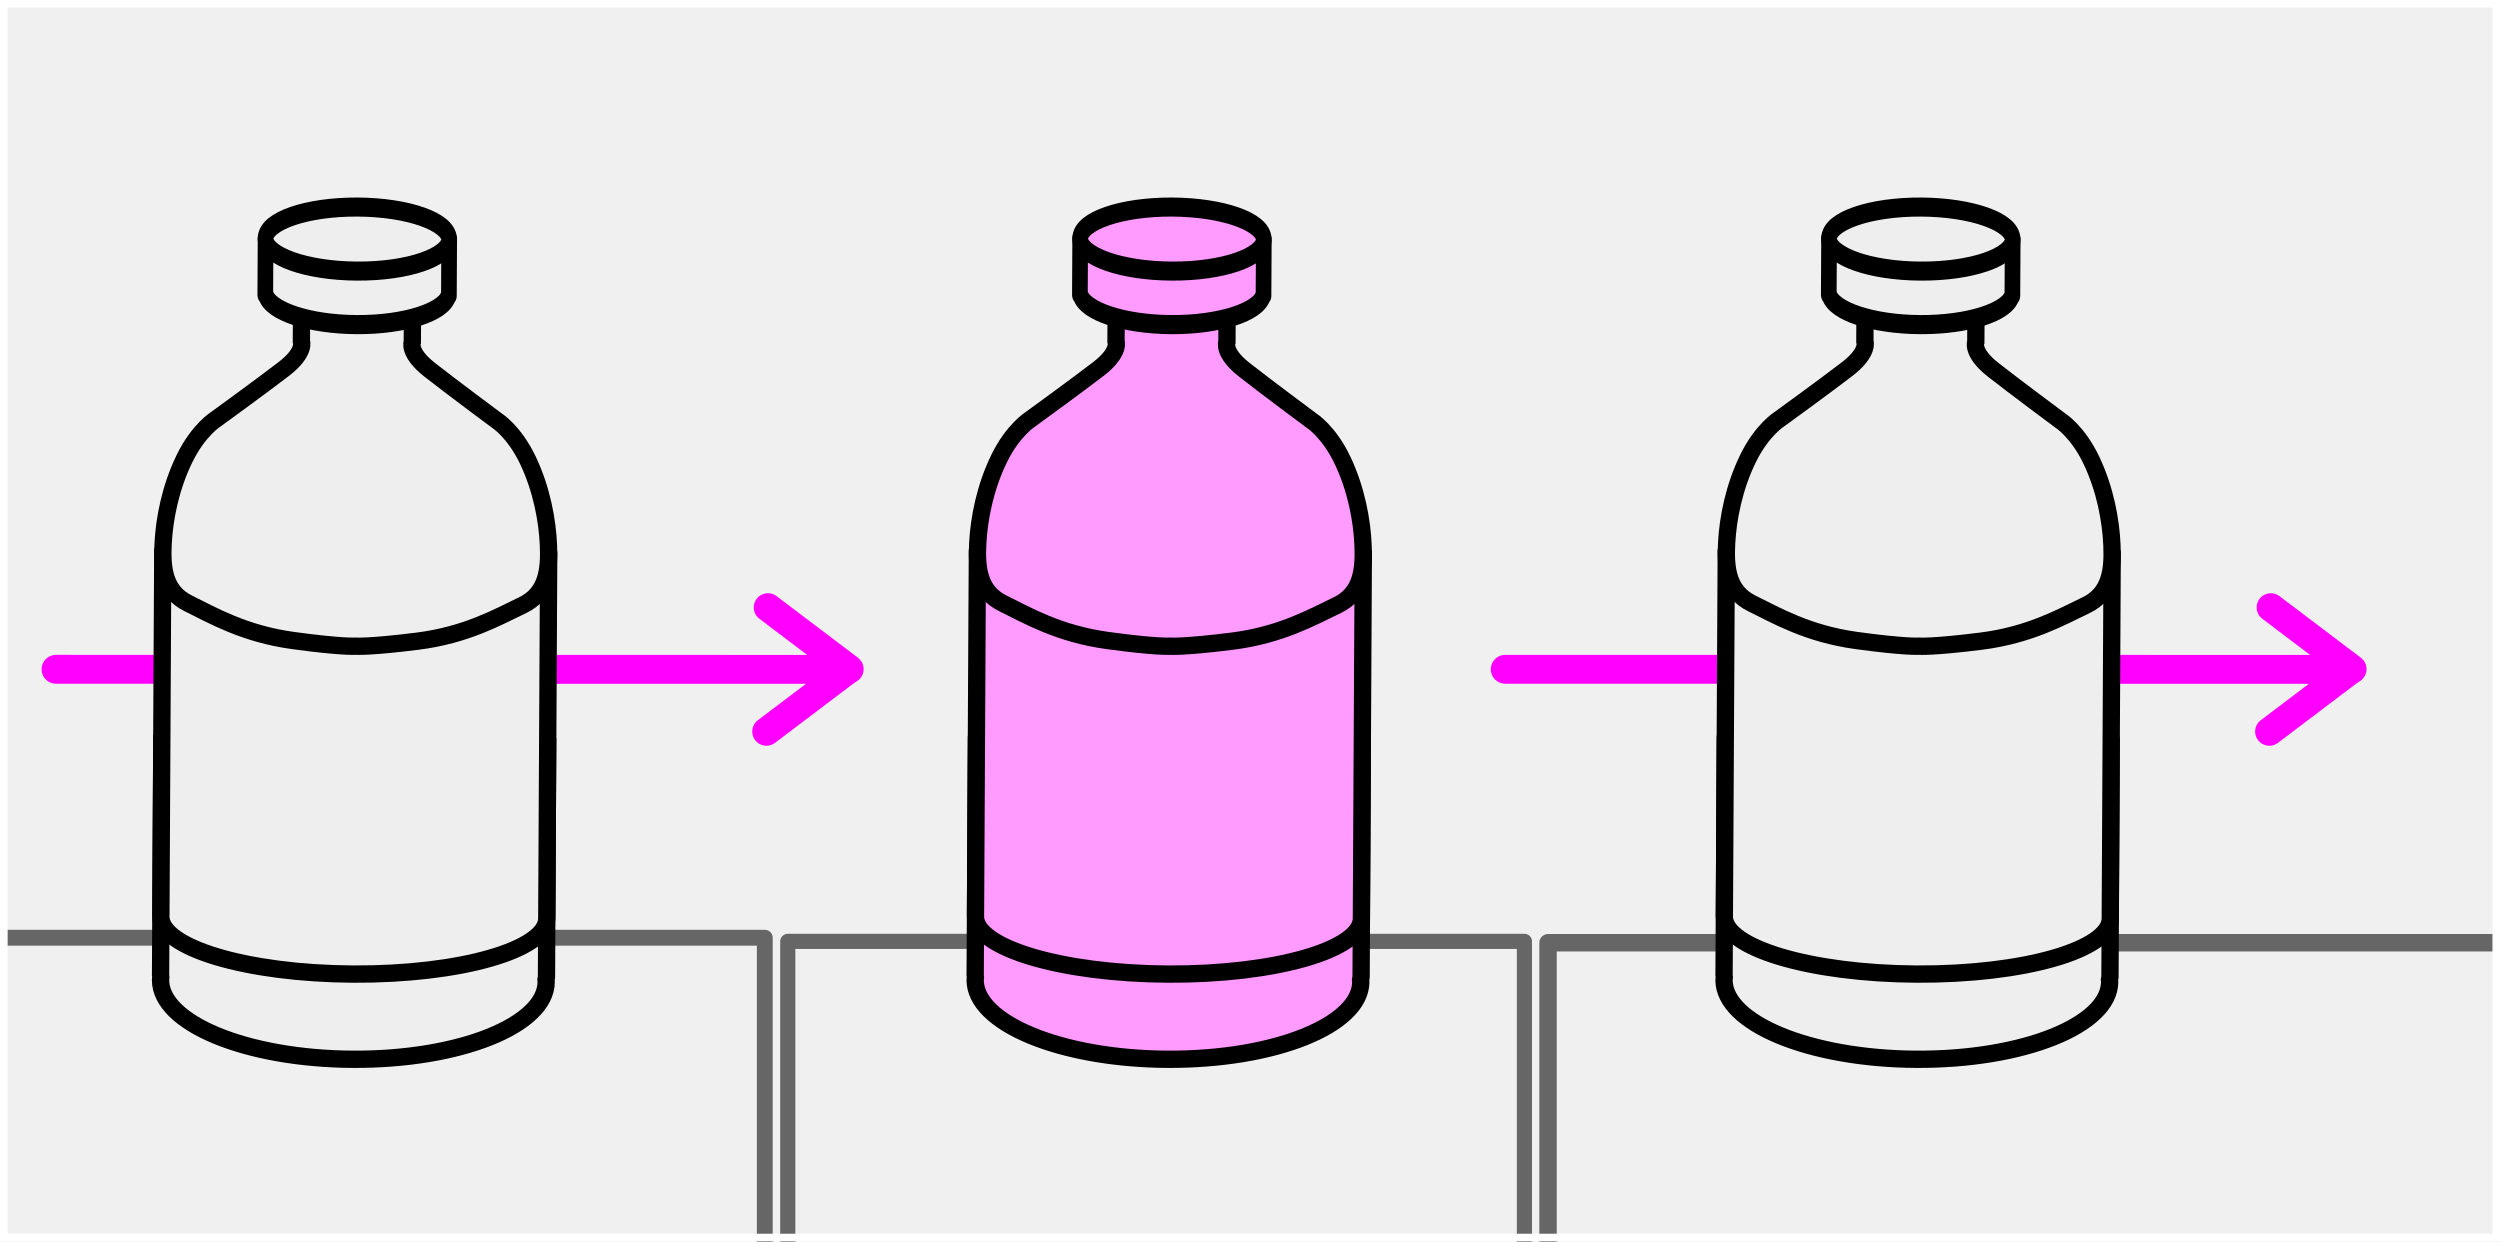
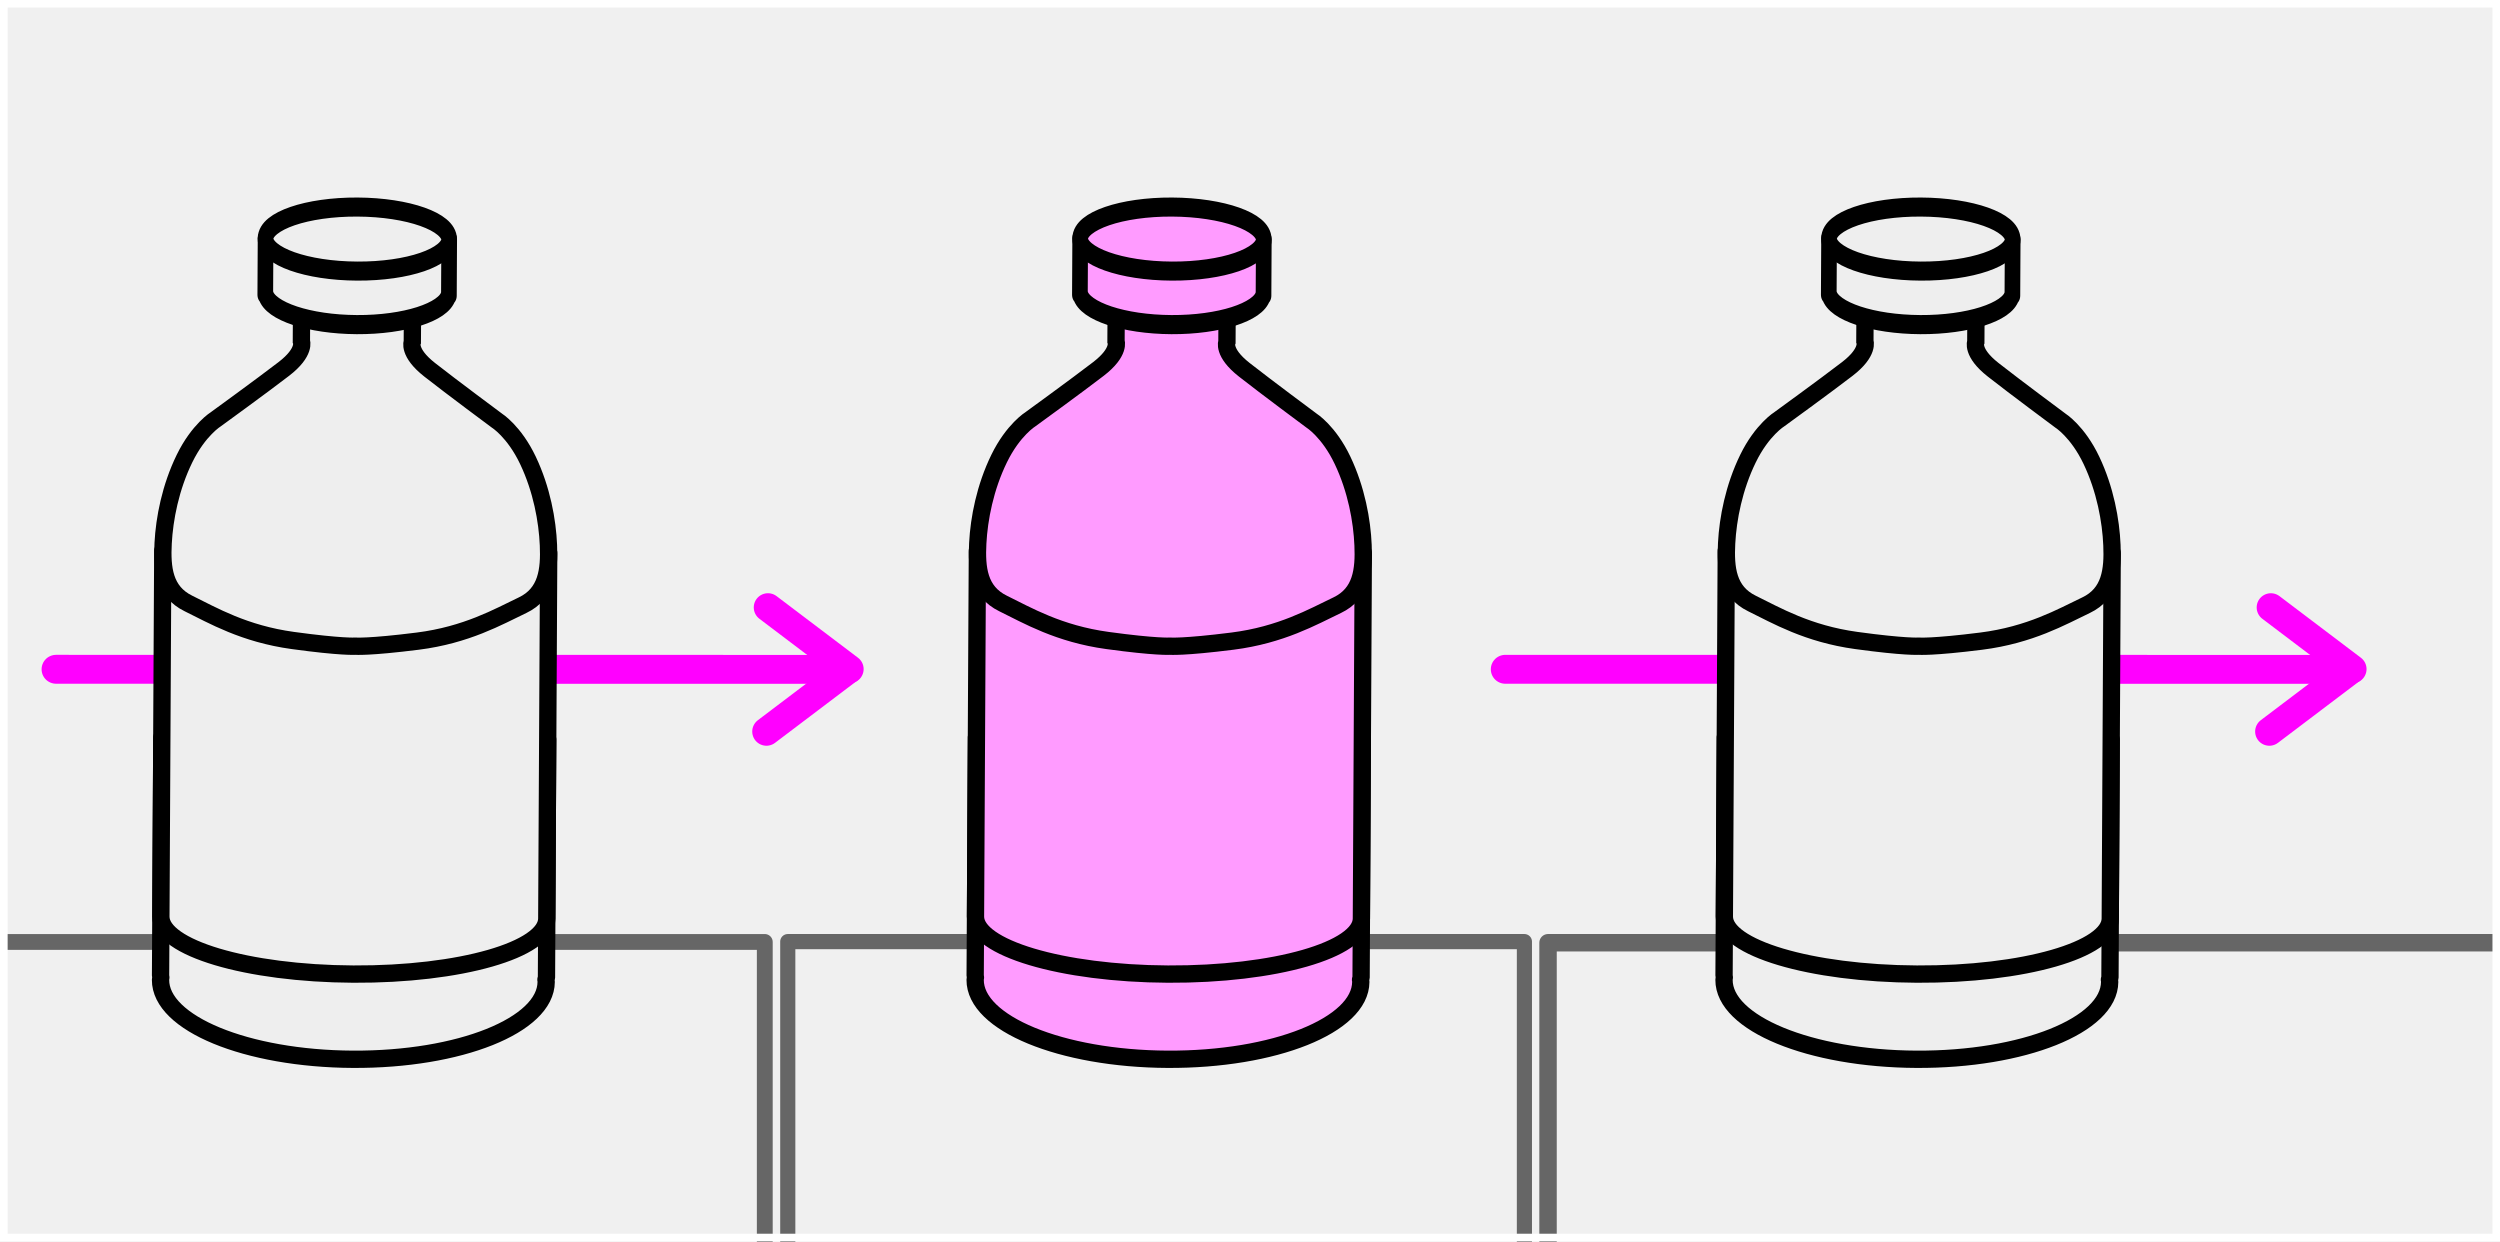
<svg xmlns="http://www.w3.org/2000/svg" width="288.875" height="143.438" viewBox="0 0 288.875 143.438" version="1.1" id="svg2">
  <defs id="defs24" />
  <rect style="fill:none;stroke:#666666;stroke-width:2.013;stroke-linecap:round;stroke-linejoin:round;stroke-miterlimit:4;stroke-opacity:1;stroke-dasharray:none;stroke-dashoffset:0" id="rect3095-7-6" width="113.531" height="37.454" x="178.876" y="108.933" />
-   <rect style="fill:none;stroke:#666666;stroke-width:1.831;stroke-linecap:round;stroke-linejoin:round;stroke-miterlimit:4;stroke-opacity:1;stroke-dasharray:none;stroke-dashoffset:0" id="rect3095-7" width="93.415" height="37.673" x="-5.045" y="108.355" />
-   <rect style="fill:none;stroke:#666666;stroke-width:1.75;stroke-linecap:round;stroke-linejoin:round;stroke-miterlimit:4;stroke-opacity:1;stroke-dasharray:none;stroke-dashoffset:0" id="rect3095" width="85.118" height="37.771" x="91.027" y="108.775" />
+   <rect style="fill:none;stroke:#666666;stroke-width:1.831;stroke-linecap:round;stroke-linejoin:round;stroke-miterlimit:4;stroke-opacity:1;stroke-dasharray:none;stroke-dashoffset:0" id="rect3095-7" width="93.415" height="37.673" x="-5.045" y="108.843" />
+   <rect style="fill:none;stroke:#666666;stroke-width:1.75;stroke-linecap:round;stroke-linejoin:round;stroke-miterlimit:4;stroke-opacity:1;stroke-dasharray:none;stroke-dashoffset:0" id="rect3095" width="85.118" height="37.771" x="91.027" y="108.802" />
  <g id="g3139" transform="translate(24.5625,22.8125)">
    <path id="path3857" d="m 64.176,47.376 9.413,7.123" style="fill:none;stroke:#ff00ff;stroke-width:3.283px;stroke-linecap:round;stroke-linejoin:miter;stroke-opacity:1;display:inline" />
    <path id="path3857-1" d="m 64,61.716 9.413,-7.123" style="fill:none;stroke:#ff00ff;stroke-width:3.283px;stroke-linecap:round;stroke-linejoin:miter;stroke-opacity:1;display:inline" />
  </g>
  <path style="fill:none;stroke:#ff00ff;stroke-width:3.338px;stroke-linecap:round;stroke-linejoin:miter;stroke-opacity:1;display:inline" d="m 6.475,77.335 88.6,0.009" id="path3857-7" />
  <g transform="matrix(0.9999863,0.00523442,-0.00523442,0.9999863,-534.0399,-125.3615)" style="fill:#eeeeee;fill-opacity:1;stroke:#000000;stroke-width:2;stroke-miterlimit:4;stroke-dasharray:none;display:inline" id="g3991-2">
    <path id="path3897-4-21" d="m 553.831,207.688 0,27.5 c 0,0.053 0.021,0.104 0.031,0.156 0.004,0.02 -0.005,0.042 0,0.062 -0.007,0.094 -0.031,0.187 -0.031,0.281 0,5.021 9.972,9.062 22.281,9.062 12.309,0 22.281,-4.041 22.281,-9.062 0,-0.084 -0.026,-0.167 -0.031,-0.25 0.026,-0.085 0.062,-0.164 0.062,-0.25 l 0,-27.5 -44.594,0 z" style="fill:#eeeeee;fill-opacity:1;stroke:#000000;stroke-width:2;stroke-linecap:round;stroke-linejoin:round;stroke-miterlimit:4;stroke-opacity:1;stroke-dasharray:none;stroke-dashoffset:0;display:inline" />
    <path id="path3897-68" d="m 553.831,186.11 0,42.266 c 0,3.609 9.972,6.53 22.281,6.53 12.309,0 22.312,-2.921 22.312,-6.53 l 0,-42.266 -44.594,0 z" style="fill:#eeeeee;fill-opacity:1;stroke:#000000;stroke-width:2;stroke-linecap:round;stroke-linejoin:round;stroke-miterlimit:4;stroke-opacity:1;stroke-dasharray:none;stroke-dashoffset:0;display:inline" />
    <path id="path3847-57" d="m 569.72,158.206 0,3.596 c 0,0 0.537,1.24 -2.015,3.224 -2.553,1.984 -7.792,5.827 -7.792,5.827 0,0 -2.015,1.24 -3.627,4.588 -1.612,3.348 -2.284,6.943 -2.418,9.795 -0.134,2.852 0.134,5.579 2.956,6.943 2.821,1.364 6.448,3.472 12.091,4.216 5.642,0.744 7.214,0.62 7.214,0.62 0,0 1.572,0.124 7.214,-0.62 5.642,-0.744 9.27,-2.852 12.091,-4.216 2.821,-1.364 3.09,-4.092 2.956,-6.943 -0.134,-2.852 -0.806,-6.447 -2.418,-9.795 -1.612,-3.348 -3.627,-4.588 -3.627,-4.588 0,0 -5.239,-3.844 -7.792,-5.827 -2.552,-1.984 -2.015,-3.224 -2.015,-3.224 l 0,-3.596 z" style="fill:#eeeeee;fill-opacity:1;stroke:#000000;stroke-width:2;stroke-linecap:butt;stroke-linejoin:miter;stroke-miterlimit:4;stroke-opacity:1;stroke-dasharray:none;display:inline" />
    <g transform="matrix(1,0,0,1.220877,-0.168058,-35.44388)" id="g3867-6" style="fill:#eeeeee;fill-opacity:1;stroke:#000000;stroke-width:1.81;stroke-miterlimit:4;stroke-dasharray:none;display:inline">
      <path style="fill:#eeeeee;fill-opacity:1;stroke:#000000;stroke-width:1.81;stroke-linecap:round;stroke-linejoin:round;stroke-miterlimit:4;stroke-opacity:1;stroke-dasharray:none;stroke-dashoffset:0" d="m 565.688,151.875 0,5.062 0,0.25 0.062,0 c 0.49,1.544 5.001,2.781 10.531,2.781 5.531,0 10.072,-1.238 10.562,-2.781 l 0.062,0 0,-0.25 0,-5.062 -21.219,0 z" id="path3053-1-1" />
      <path style="fill:#eeeeee;fill-opacity:1;stroke:#000000;stroke-width:1.578;stroke-linecap:round;stroke-linejoin:round;stroke-miterlimit:4;stroke-opacity:1;stroke-dasharray:none;stroke-dashoffset:0" id="path3053-8" d="m 583.111,151.261 c 0,1.464 -4.127,2.652 -9.218,2.652 -5.091,0 -9.218,-1.187 -9.218,-2.652 0,-1.464 4.127,-2.652 9.218,-2.652 5.091,0 9.218,1.187 9.218,2.652 z" transform="matrix(1.150685,0,0,1.142857,-84.07792,-20.9977)" />
    </g>
  </g>
  <rect style="fill:none;stroke:#ffffff;stroke-width:0.886;stroke-miterlimit:4;stroke-opacity:1;stroke-dasharray:none;display:inline" id="rect4697" width="288.007" height="142.572" x="0.44" y="0.428" />
  <g transform="matrix(0.9999863,0.00523442,-0.00523442,0.9999863,-439.911,-125.3615)" style="fill:#ff9bff;fill-opacity:1;stroke:#000000;stroke-width:2;stroke-miterlimit:4;stroke-dasharray:none;display:inline" id="g3991-2-1">
    <path id="path3897-4-21-7" d="m 553.831,207.688 0,27.5 c 0,0.053 0.021,0.104 0.031,0.156 0.004,0.02 -0.005,0.042 0,0.062 -0.007,0.094 -0.031,0.187 -0.031,0.281 0,5.021 9.972,9.062 22.281,9.062 12.309,0 22.281,-4.041 22.281,-9.062 0,-0.084 -0.026,-0.167 -0.031,-0.25 0.026,-0.085 0.062,-0.164 0.062,-0.25 l 0,-27.5 -44.594,0 z" style="fill:#ff9bff;fill-opacity:1;stroke:#000000;stroke-width:2;stroke-linecap:round;stroke-linejoin:round;stroke-miterlimit:4;stroke-opacity:1;stroke-dasharray:none;stroke-dashoffset:0;display:inline" />
    <path id="path3897-68-4" d="m 553.831,186.11 0,42.266 c 0,3.609 9.972,6.53 22.281,6.53 12.309,0 22.312,-2.921 22.312,-6.53 l 0,-42.266 -44.594,0 z" style="fill:#ff9bff;fill-opacity:1;stroke:#000000;stroke-width:2;stroke-linecap:round;stroke-linejoin:round;stroke-miterlimit:4;stroke-opacity:1;stroke-dasharray:none;stroke-dashoffset:0;display:inline" />
    <path id="path3847-57-0" d="m 569.72,158.206 0,3.596 c 0,0 0.537,1.24 -2.015,3.224 -2.553,1.984 -7.792,5.827 -7.792,5.827 0,0 -2.015,1.24 -3.627,4.588 -1.612,3.348 -2.284,6.943 -2.418,9.795 -0.134,2.852 0.134,5.579 2.956,6.943 2.821,1.364 6.448,3.472 12.091,4.216 5.642,0.744 7.214,0.62 7.214,0.62 0,0 1.572,0.124 7.214,-0.62 5.642,-0.744 9.27,-2.852 12.091,-4.216 2.821,-1.364 3.09,-4.092 2.956,-6.943 -0.134,-2.852 -0.806,-6.447 -2.418,-9.795 -1.612,-3.348 -3.627,-4.588 -3.627,-4.588 0,0 -5.239,-3.844 -7.792,-5.827 -2.552,-1.984 -2.015,-3.224 -2.015,-3.224 l 0,-3.596 z" style="fill:#ff9bff;fill-opacity:1;stroke:#000000;stroke-width:2;stroke-linecap:butt;stroke-linejoin:miter;stroke-miterlimit:4;stroke-opacity:1;stroke-dasharray:none;display:inline" />
    <g transform="matrix(1,0,0,1.220877,-0.168058,-35.44388)" id="g3867-6-9" style="fill:#ff9bff;fill-opacity:1;stroke:#000000;stroke-width:1.81;stroke-miterlimit:4;stroke-dasharray:none;display:inline">
      <path style="fill:#ff9bff;fill-opacity:1;stroke:#000000;stroke-width:1.81;stroke-linecap:round;stroke-linejoin:round;stroke-miterlimit:4;stroke-opacity:1;stroke-dasharray:none;stroke-dashoffset:0" d="m 565.688,151.875 0,5.062 0,0.25 0.062,0 c 0.49,1.544 5.001,2.781 10.531,2.781 5.531,0 10.072,-1.238 10.562,-2.781 l 0.062,0 0,-0.25 0,-5.062 -21.219,0 z" id="path3053-1-1-4" />
      <path style="fill:#ff9bff;fill-opacity:1;stroke:#000000;stroke-width:1.578;stroke-linecap:round;stroke-linejoin:round;stroke-miterlimit:4;stroke-opacity:1;stroke-dasharray:none;stroke-dashoffset:0" id="path3053-8-8" d="m 583.111,151.261 c 0,1.464 -4.127,2.652 -9.218,2.652 -5.091,0 -9.218,-1.187 -9.218,-2.652 0,-1.464 4.127,-2.652 9.218,-2.652 5.091,0 9.218,1.187 9.218,2.652 z" transform="matrix(1.150685,0,0,1.142857,-84.07792,-20.9977)" />
    </g>
  </g>
  <path style="fill:none;stroke:#ff00ff;stroke-width:3.283px;stroke-linecap:round;stroke-linejoin:miter;stroke-opacity:1;display:inline" d="m 262.4,70.19 9.413,7.123" id="path3857-2" />
  <path style="fill:none;stroke:#ff00ff;stroke-width:3.283px;stroke-linecap:round;stroke-linejoin:miter;stroke-opacity:1;display:inline" d="m 262.223,84.529 9.413,-7.123" id="path3857-1-4" />
  <path style="fill:none;stroke:#ff00ff;stroke-width:3.338px;stroke-linecap:round;stroke-linejoin:miter;stroke-opacity:1;display:inline" d="m 173.933,77.336 96.328,0.009" id="path3857-7-5" />
  <g transform="matrix(0.9999863,0.00523442,-0.00523442,0.9999863,-353.3789,-125.3615)" style="fill:#eeeeee;fill-opacity:1;stroke:#000000;stroke-width:2;stroke-miterlimit:4;stroke-dasharray:none;display:inline" id="g3991-2-5">
    <path id="path3897-4-21-1" d="m 553.831,207.688 0,27.5 c 0,0.053 0.021,0.104 0.031,0.156 0.004,0.02 -0.005,0.042 0,0.062 -0.007,0.094 -0.031,0.187 -0.031,0.281 0,5.021 9.972,9.062 22.281,9.062 12.309,0 22.281,-4.041 22.281,-9.062 0,-0.084 -0.026,-0.167 -0.031,-0.25 0.026,-0.085 0.062,-0.164 0.062,-0.25 l 0,-27.5 -44.594,0 z" style="fill:#eeeeee;fill-opacity:1;stroke:#000000;stroke-width:2;stroke-linecap:round;stroke-linejoin:round;stroke-miterlimit:4;stroke-opacity:1;stroke-dasharray:none;stroke-dashoffset:0;display:inline" />
    <path id="path3897-68-7" d="m 553.831,186.11 0,42.266 c 0,3.609 9.972,6.53 22.281,6.53 12.309,0 22.312,-2.921 22.312,-6.53 l 0,-42.266 -44.594,0 z" style="fill:#eeeeee;fill-opacity:1;stroke:#000000;stroke-width:2;stroke-linecap:round;stroke-linejoin:round;stroke-miterlimit:4;stroke-opacity:1;stroke-dasharray:none;stroke-dashoffset:0;display:inline" />
    <path id="path3847-57-1" d="m 569.72,158.206 0,3.596 c 0,0 0.537,1.24 -2.015,3.224 -2.553,1.984 -7.792,5.827 -7.792,5.827 0,0 -2.015,1.24 -3.627,4.588 -1.612,3.348 -2.284,6.943 -2.418,9.795 -0.134,2.852 0.134,5.579 2.956,6.943 2.821,1.364 6.448,3.472 12.091,4.216 5.642,0.744 7.214,0.62 7.214,0.62 0,0 1.572,0.124 7.214,-0.62 5.642,-0.744 9.27,-2.852 12.091,-4.216 2.821,-1.364 3.09,-4.092 2.956,-6.943 -0.134,-2.852 -0.806,-6.447 -2.418,-9.795 -1.612,-3.348 -3.627,-4.588 -3.627,-4.588 0,0 -5.239,-3.844 -7.792,-5.827 -2.552,-1.984 -2.015,-3.224 -2.015,-3.224 l 0,-3.596 z" style="fill:#eeeeee;fill-opacity:1;stroke:#000000;stroke-width:2;stroke-linecap:butt;stroke-linejoin:miter;stroke-miterlimit:4;stroke-opacity:1;stroke-dasharray:none;display:inline" />
    <g transform="matrix(1,0,0,1.220877,-0.168058,-35.44388)" id="g3867-6-1" style="fill:#eeeeee;fill-opacity:1;stroke:#000000;stroke-width:1.81;stroke-miterlimit:4;stroke-dasharray:none;display:inline">
      <path style="fill:#eeeeee;fill-opacity:1;stroke:#000000;stroke-width:1.81;stroke-linecap:round;stroke-linejoin:round;stroke-miterlimit:4;stroke-opacity:1;stroke-dasharray:none;stroke-dashoffset:0" d="m 565.688,151.875 0,5.062 0,0.25 0.062,0 c 0.49,1.544 5.001,2.781 10.531,2.781 5.531,0 10.072,-1.238 10.562,-2.781 l 0.062,0 0,-0.25 0,-5.062 -21.219,0 z" id="path3053-1-1-5" />
      <path style="fill:#eeeeee;fill-opacity:1;stroke:#000000;stroke-width:1.578;stroke-linecap:round;stroke-linejoin:round;stroke-miterlimit:4;stroke-opacity:1;stroke-dasharray:none;stroke-dashoffset:0" id="path3053-8-2" d="m 583.111,151.261 c 0,1.464 -4.127,2.652 -9.218,2.652 -5.091,0 -9.218,-1.187 -9.218,-2.652 0,-1.464 4.127,-2.652 9.218,-2.652 5.091,0 9.218,1.187 9.218,2.652 z" transform="matrix(1.150685,0,0,1.142857,-84.07792,-20.9977)" />
    </g>
  </g>
  <path style="fill:#ff9bff;fill-opacity:1;fill-rule:nonzero;stroke:#333333;stroke-width:1;stroke-linecap:round;stroke-linejoin:round;stroke-miterlimit:4;stroke-opacity:1;stroke-dasharray:none;stroke-dashoffset:0;display:inline" id="path4157-1-79-9-4-7-8-0" d="m 420.593,648.291 a 6.659,6.659 0 1 1 -13.319,0 6.659,6.659 0 1 1 13.319,0 z" transform="matrix(-0.9997066,0.02422352,-0.02422352,-0.9997066,318.2649,670.017)" />
</svg>
